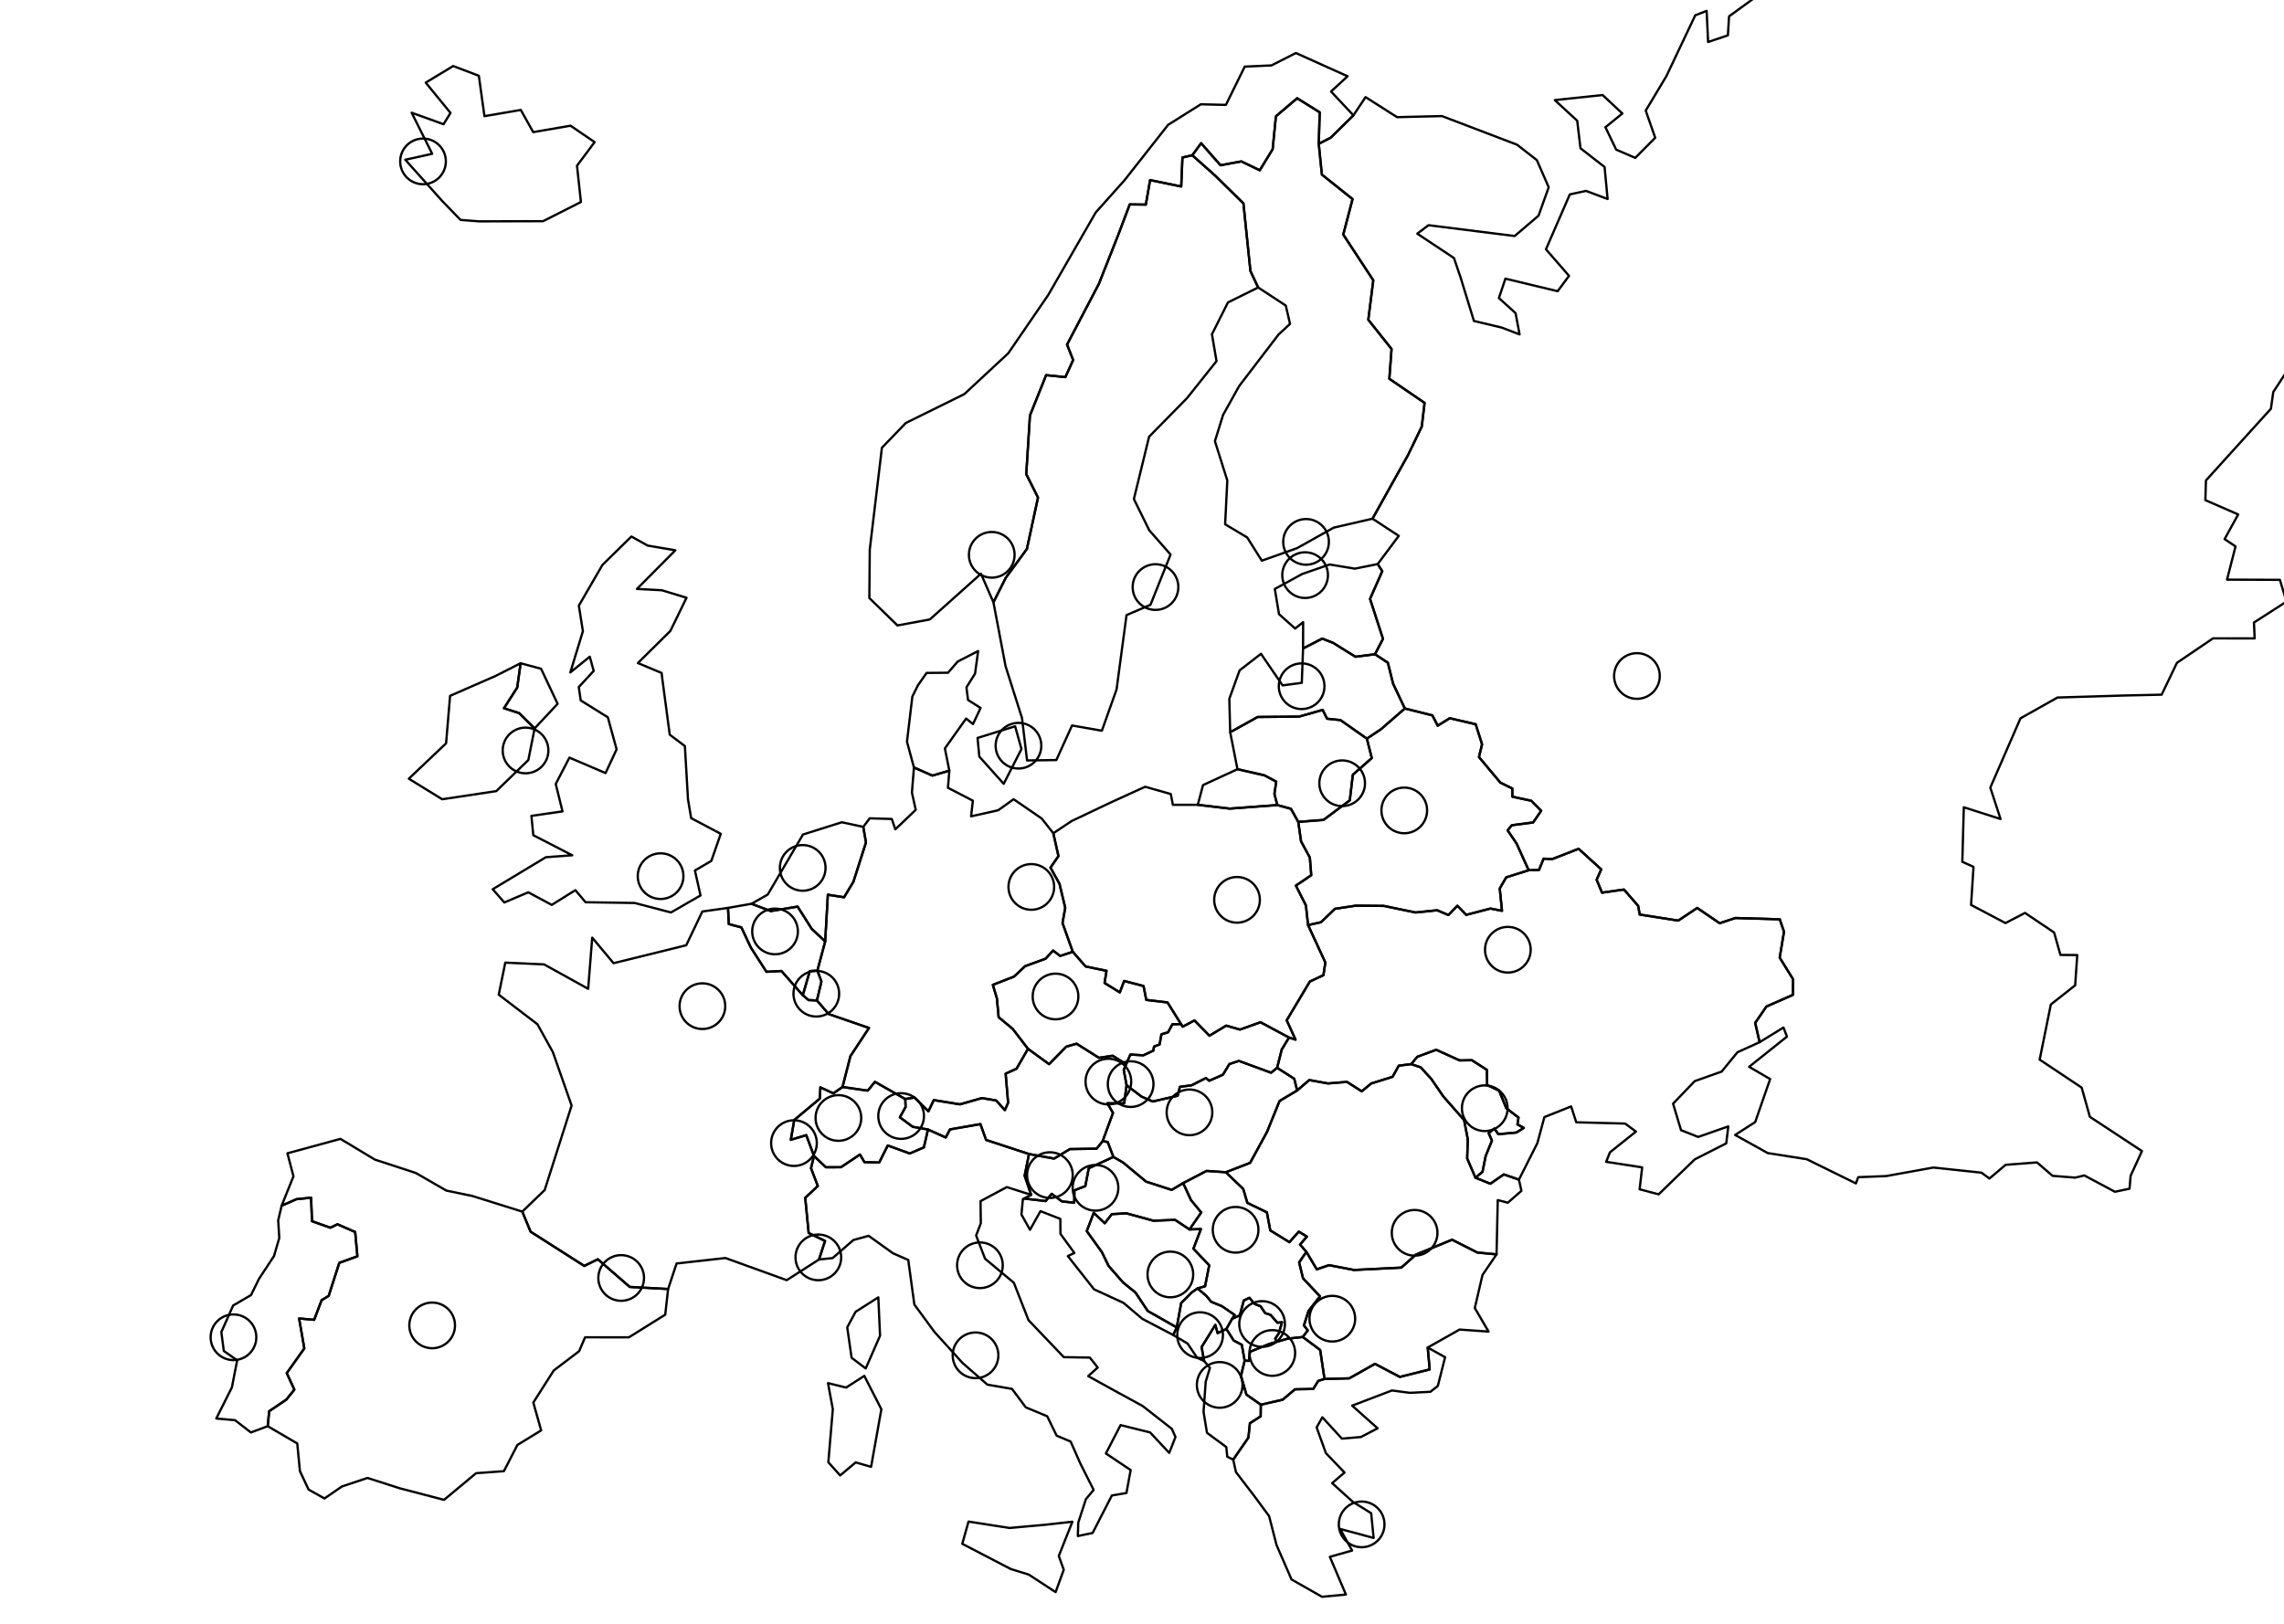
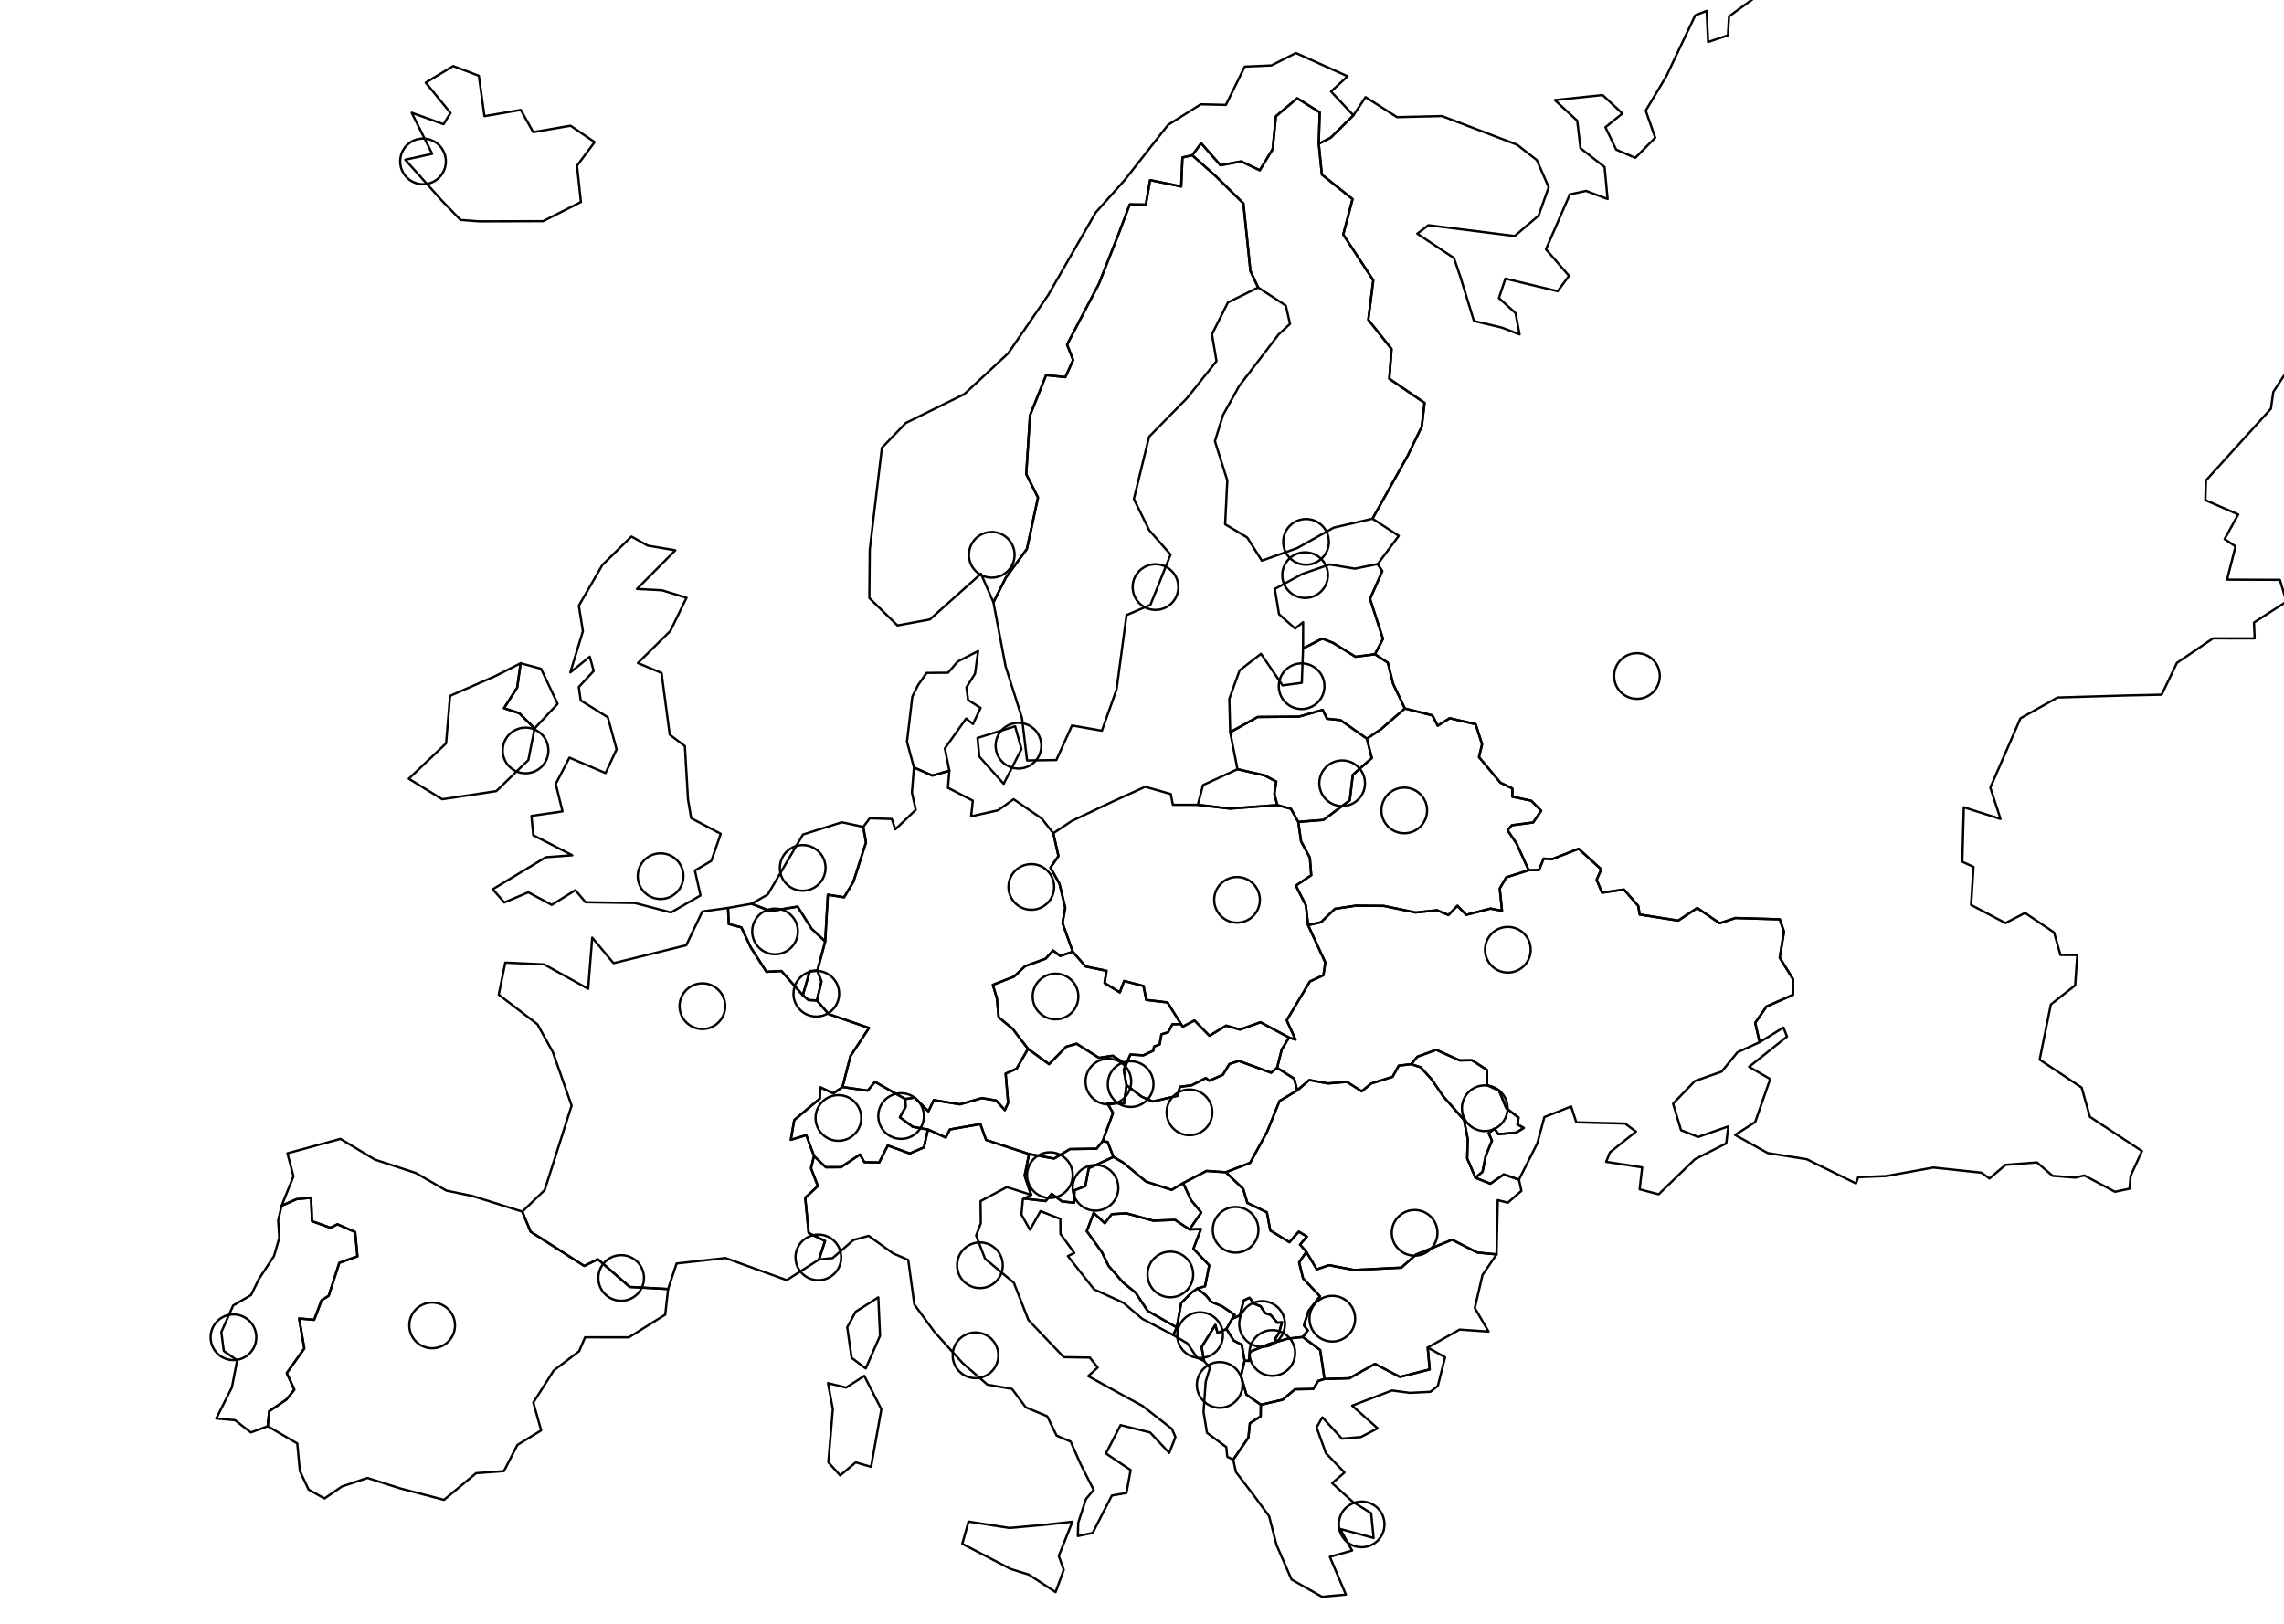
<svg xmlns="http://www.w3.org/2000/svg" enable_background="new 0 0 1000 711" height="711px" pretty_print="False" style="stroke-linejoin: round; stroke:#000; fill: none;" version="1.1" viewBox="0 0 1000 711" width="1000px">
  <defs>
    <style type="text/css">path { fill-rule: evenodd; }</style>
  </defs>
  <g class="" id="states">
    <path d="M532.1,580.214L526.098,589.914L527.214,596.045L527.214,596.045L529.737,599.028L527.889,605.083L526.946,618.301L528.449,627.473L536.907,633.714L537.335,637.951L539.936,639.214L546.586,629.585L547.24,623.274L551.952,620.259L552.031,615.171L545.724,610.739L543.331,602.537L544.937,595.883L544.937,595.883L543.695,588.914L540.171,587.069L536.931,581.987L533.116,583.827L532.1,580.214Z " data-name="al" data-realname="Albania" />
    <path d="M493.057,466.073L487.176,462.343L481.139,463.249L471.362,457.069L466.827,458.369L459.315,466.025L450.088,459.316L445.078,468.006L440.298,470.185L441.379,482.933L439.961,486.152L436.123,481.918L429.902,480.884L420.293,483.623L408.832,481.766L406.494,486.691L400.393,480.652L396.345,481.297L396.494,484.781L393.99,489.292L399.596,493.449L406.292,494.651L414.079,498.145L415.93,494.599L429.252,492.28L431.749,499.23L450.535,505.384L461.533,507.382L468.435,503.222L480.125,503.046L482.726,499.819L487.303,487.391L484.822,483.147L492.194,483.197L493.243,475.27L492.004,468.531L493.057,466.073Z " data-name="at" data-realname="Austria" />
    <path d="M349.209,397.028L337.451,398.992L329.028,395.793L329.028,395.793L318.741,397.599L319.085,404.676L324.602,406.14L328.722,414.933L335.568,425.584L342.137,425.235L351.487,435.84L354.553,425.282L357.871,425.075L361.285,412.302L355.366,406.731L349.209,397.028Z " data-name="be" data-realname="Belgium" />
    <path d="M655.235,549.327L646.776,548.511L635.773,542.909L619.945,549.428L613.537,555.129L592.857,556.163L581.851,554.057L576.523,555.888L571.966,548.226L568.803,552.849L570.506,559.83L577.922,567.688L572.906,574.118L570.888,580.431L572.587,582.625L570.391,585.509L578.016,591.209L579.906,603.901L590.763,603.612L602.003,597.277L612.883,602.995L625.957,599.721L625.091,590.117L639.065,582.255L651.74,583.148L645.709,572.832L649.073,558.356L655.235,549.327Z " data-name="bg" data-realname="Bulgaria" />
    <path d="M493.17,531.352L486.755,531.718L483.719,535.698L478.865,531.154L475.813,539.136L482.434,548.337L485.375,554.39L491.764,561.697L497.131,566.014L502.495,574.106L515.215,581.33L517.157,570.648L521.693,566.061L524.301,564.235L527.609,563.295L529.425,554.129L522.516,546.846L525.798,538.238L520.793,538.406L520.793,538.406L514.489,534.223L504.978,534.583L493.17,531.352Z " data-name="ba" data-realname="Bosnia and Herz." />
    <path d="M627.133,313.29L615.081,310.269L604.619,319.361L598.455,323.474L600.604,331.985L592.308,339.279L590.976,350.486L579.45,359.069L568.422,359.937L569.644,368.467L573.491,375.56L574.103,383.288L567.38,387.835L571.765,396.517L572.71,405.125L578.392,403.868L584.462,398L593.653,396.612L605.859,396.726L619.773,399.607L629.229,398.631L634.14,400.725L638.091,396.662L641.94,400.647L652.552,397.88L657.622,398.876L656.632,389.09L659.475,384.206L669.295,381.105L669.295,381.105L664.012,369.436L660.073,363.619L661.919,361.399L671.243,360.182L674.77,355.07L670.436,350.682L662.166,348.894L662.139,345.308L656.899,342.733L647.535,331.549L648.888,325.94L646.089,317.164L634.721,314.532L629.474,317.798L627.133,313.29Z " data-name="by" data-realname="Belarus" />
    <path d="M396.345,481.297L383.073,473.771L379.904,477.63L368.874,476.03L364.862,478.819L359.19,476.186L358.911,481.138L347.747,490.478L346.24,499.149L353.016,497.118L356.393,506.235L361.598,511.185L368.195,511.157L376.515,505.596L378.473,508.942L384.933,509.097L388.685,501.647L398.306,505.143L404.501,502.476L406.292,494.651L399.596,493.449L393.99,489.292L396.494,484.781L396.345,481.297Z " data-name="ch" data-realname="Switzerland" />
    <path d="M469.7,416.816L464.176,418.638L461.051,416.269L457.82,419.824L448.821,423.12L443.963,427.679L434.695,431.293L436.467,437.212L437.237,445.481L443.379,450.562L450.088,459.316L459.315,466.025L466.827,458.369L471.362,457.069L481.139,463.249L487.176,462.343L493.057,466.073L494.903,461.812L500.577,462.155L504.941,460.132L505.277,458.323L507.712,457.384L508.508,452.957L511.409,452.08L513.324,448.557L517.089,448.471L511.162,438.994L501.866,437.888L500.677,431.805L492.19,429.598L490.289,434.598L483.604,430.48L484.468,425.149L475.31,423.25L469.7,416.816Z " data-name="cz" data-realname="Czech Rep." />
    <path d="M461.171,364.906L456.088,358.449L443.779,349.996L437.032,354.837L425.18,357.496L425.937,350.634L415.04,344.998L415.649,337.503L408.217,339.655L400.15,336.091L399.266,347.101L400.938,354.659L391.995,363.191L390.448,358.656L380.794,358.366L377.964,362.115L379.146,368.943L373.648,386.146L369.569,392.94L362.455,391.828L361.285,412.302L357.871,425.075L359.658,429.808L357.666,438.132L362.812,444.08L380.472,450.179L372.333,462.525L368.874,476.03L379.904,477.63L383.073,473.771L396.345,481.297L400.393,480.652L406.494,486.691L408.832,481.766L420.293,483.623L429.902,480.884L436.123,481.918L439.961,486.152L441.379,482.933L440.298,470.185L445.078,468.006L450.088,459.316L443.379,450.562L437.237,445.481L436.467,437.212L434.695,431.293L443.963,427.679L448.821,423.12L457.82,419.824L461.051,416.269L464.176,418.638L469.7,416.816L465.193,404.228L466.391,397.569L463.879,387.059L459.93,379.945L463.417,374.911L461.171,364.906Z " data-name="de" data-realname="Germany" />
    <path d="M447.226,328.026L444.447,318.061L427.996,323.165L428.772,331.341L439.444,343.253L447.226,328.026Z M429.333,310.037L423.841,306.547L423.134,301.002L426.898,295.018L428.258,285.108L419.339,289.691L415.063,294.608L405.694,294.69L401.915,300.084L399.448,305.055L397.101,324.807L400.15,336.091L408.217,339.655L415.649,337.503L413.692,327.764L423.004,314.67L426.001,317.088L429.333,310.037Z " data-name="dk" data-realname="Denmark" />
    <path d="M228.669,530.604L206.898,523.782L195.417,521.392L182.058,513.689L164.131,507.825L149.048,498.745L125.839,505.065L128.486,515.134L123.312,528.012L129.799,525.164L136.2,524.506L136.608,534.802L144.665,537.659L147.745,536.138L155.5,539.541L156.487,550.175L148.554,553.038L143.92,567.478L140.807,569.413L137.546,577.997L130.962,577.397L133.235,590.505L125.552,601.327L128.876,608.567L125.365,612.93L117.852,618.011L117.218,624.577L130.15,632.14L131.31,644.234L135.105,652.329L142.063,656.223L149.724,650.969L160.887,647.24L175.147,651.8L194.417,656.828L208.439,645.16L220.625,644.268L226.533,632.784L236.935,626.416L233.498,614.221L242.45,600.164L253.559,591.732L256.169,585.641L275.349,585.66L291.259,575.732L292.521,564.498L275.728,563.589L261.756,551.471L255.808,554.388L232.313,539.402L228.669,530.604Z " data-name="es" data-realname="Spain" />
    <path d="M582.153,247.206L570.128,251.376L558.151,257.917L559.986,268.96L567.053,275.263L570.549,272.467L570.513,283.989L578.907,279.672L583.678,281.535L593.454,287.615L601.996,286.51L605.511,279.772L599.845,262.264L605.195,250.15L603.193,247.022L603.193,247.021L593.188,249.034L582.153,247.206Z " data-name="ee" data-realname="Estonia" />
    <path d="M577.392,62.986L577.804,49.193L567.946,43.026L558.628,50.925L557.206,65.335L551.57,74.561L543.483,70.679L534.364,72.375L525.894,62.712L522.013,68L532.009,76.878L544.406,89.083L547.462,118.652L550.852,125.893L562.96,133.824L564.804,141.849L559.807,146.47L542.537,169.064L535.5,181.707L531.925,193.199L537.35,210.41L536.397,229.599L546.061,235.383L552.462,245.534L567.877,240.059L583.917,231.082L600.928,227.154L600.928,227.154L616.417,199.39L622.495,186.792L623.719,176.434L608.289,165.881L609.265,152.836L599.078,140.033L601.263,122.75L588.117,102.721L592.191,87.187L578.754,76.455L577.392,62.986Z " data-name="fi" data-realname="Finland" />
    <path d="M385.314,584.938L384.55,568.148L374.619,574.46L370.941,581.269L372.853,594.618L379.037,599.294L385.314,584.938Z M328.722,414.933L324.602,406.14L319.085,404.676L318.741,397.599L307.507,399.177L300.452,413.959L268.624,421.808L259.29,410.62L257.513,433.036L238.226,422.337L221.232,421.563L218.359,435.591L235.315,448.564L242.054,460.743L250.268,484.152L238.482,521.15L228.669,530.604L232.313,539.402L255.808,554.388L261.756,551.471L275.728,563.589L292.521,564.498L296.229,553.322L317.612,550.923L344.432,560.624L358.573,551.583L361.229,543.448L354.053,539.961L352.556,524.567L358.063,519.39L355.083,511.591L356.393,506.235L353.016,497.118L346.24,499.149L347.747,490.478L358.911,481.138L359.19,476.186L364.862,478.819L368.874,476.03L372.333,462.525L380.472,450.179L362.812,444.08L357.666,438.132L354.006,437.964L351.487,435.84L342.137,425.235L335.568,425.584L328.722,414.933Z " data-name="fr" data-realname="France" />
    <path d="M244.14,308.233L236.892,292.87L227.942,290.455L226.452,301.102L220.662,310.157L227.325,312.311L234.068,318.989L244.14,308.233Z M295.691,240.992L283.588,238.936L276.443,234.96L263.756,247.404L253.433,265.238L255.213,276.425L249.698,294.48L258.227,287.585L259.938,293.825L253.405,300.879L254.259,306.738L266.13,314.126L266.213,314.439L269.968,328.155L265.138,338.557L265.119,338.55L249.308,331.79L243.319,343.32L246.282,355.329L232.666,357.298L233.494,365.766L250.457,374.507L250.543,374.55L238.994,375.406L215.731,389.418L220.791,395.219L231.295,390.771L241.568,396.285L251.915,389.823L256.37,395.118L277.906,395.443L293.756,399.6L306.709,392.144L304.253,381.223L311.446,377.01L315.566,365.155L302.606,358.301L301.218,350.022L299.861,326.737L293.232,321.745L289.929,296.92L289.667,294.711L279.279,290.363L293.506,276.301L300.585,261.774L289.746,258.484L278.869,257.911L295.691,240.992Z " data-name="gb" data-realname="United Kingdom" />
    <path d="M632.701,594.369L625.091,590.117L625.957,599.721L612.883,602.995L602.003,597.277L590.763,603.612L579.906,603.901L577.159,604.742L574.963,608.274L566.984,608.415L561.602,612.964L552.031,615.171L551.952,620.259L547.24,623.274L546.586,629.585L539.936,639.214L541.136,644.672L549.312,655.36L555.644,663.945L558.908,676.623L565.477,691.704L578.821,699.282L589.276,698.306L582.252,681.781L591.992,679.032L586.759,669.576L601.409,673.517L600.337,662.678L592.342,657.733L583.25,649.512L588.674,644.861L580.522,636.385L576.448,625.105L578.967,620.678L587.518,630.018L595.837,629.317L603.158,625.503L592.012,615.577L609.425,608.935L617.261,609.963L626.265,609.516L629.521,606.952L632.701,594.369Z " data-name="gr" data-realname="Greece" />
    <path d="M501.761,517.447L491.706,509.093L487.469,506.658L476.687,511.618L475.192,519.422L470.422,521.278L470.32,526.699L464.973,526.15L460.45,522.813L457.827,525.983L448.351,524.876L447.849,525.165L447.21,531.875L450.967,538.565L455.548,530.396L464.258,533.803L464.298,540.354L470.385,548.705L467.529,550.068L479,564.629L491.896,570.565L500.143,577.567L513.676,584.642L513.676,584.642L515.215,581.33L502.495,574.106L497.131,566.014L491.764,561.697L485.375,554.39L482.434,548.337L475.813,539.136L478.865,531.154L483.719,535.698L486.755,531.718L493.17,531.352L504.978,534.583L514.489,534.223L520.793,538.406L520.793,538.406L525.932,530.989L521.463,525.565L518.019,518.118L518.018,518.118L512.99,521.094L501.761,517.447Z " data-name="hr" data-realname="Croatia" />
    <path d="M542.429,464.614L538.267,465.98L535.417,470.665L529.421,473.298L527.984,472.1L521.747,475.28L516.597,475.959L515.612,479.876L504.671,482.372L499.85,480.266L493.243,475.27L492.194,483.197L484.822,483.147L487.303,487.391L482.726,499.819L484.962,500.071L487.469,506.658L491.706,509.093L501.761,517.447L512.99,521.094L518.018,518.118L518.019,518.118L528.259,512.777L536.7,513.36L547.342,509.243L554.75,495.675L560.223,482.155L567.925,477.553L566.664,472.423L559.154,467.629L556.52,469.782L542.429,464.614Z " data-name="hu" data-realname="Hungary" />
    <path d="M234.068,318.989L227.325,312.311L220.662,310.157L226.452,301.102L227.942,290.455L216.881,296.056L197.058,304.73L195.309,325.524L178.979,341.027L193.61,350.02L217.292,346.451L231.323,332.842L234.068,318.989Z " data-name="ie" data-realname="Ireland" />
    <path d="M260.338,62.243L249.794,55.051L233.446,57.861L228.028,48.147L212.106,50.873L209.65,33.18L198.404,28.92L186.397,36.185L197.251,49.453L194.191,54.403L180.238,49.362L189.223,67.351L177.444,69.957L193.614,88.023L201.638,96.311L209.836,96.94L237.78,96.86L254.343,88.463L252.627,72.567L260.338,62.243Z " data-name="is" data-realname="Iceland" />
    <path d="M469.526,666.407L457.79,667.724L441.987,669.144L424.054,666.345L421.308,676.079L442.53,687.116L450.403,689.551L462.18,697.236L465.74,687.443L463.564,681.409L469.526,666.407Z M378.414,602.534L370.471,607.657L362.523,605.711L364.634,617.116L362.671,640.362L367.84,646.134L374.653,640.42L381.389,642.372L385.885,617.148L378.414,602.534Z M431.749,499.23L429.252,492.28L415.93,494.599L414.079,498.145L406.292,494.651L404.501,502.476L398.306,505.143L388.685,501.647L384.933,509.097L378.473,508.942L376.515,505.596L368.195,511.157L361.598,511.185L356.393,506.235L355.083,511.591L358.063,519.39L352.556,524.567L354.053,539.961L361.229,543.448L358.573,551.583L364.548,550.951L373.646,543.037L380.312,541.201L390.936,548.828L397.66,551.784L400.331,571.291L409.122,583.281L421.43,596.888L432.299,606.371L443.089,608.241L449.115,616.316L458.497,620.224L462.622,628.714L468.761,631.31L473.12,641.163L478.825,652.469L475.437,656.523L472.098,666.792L471.911,672.681L478.383,671.334L486.806,654.923L493.185,653.834L495.033,643.775L484.196,636.519L490.618,624.097L503.557,627.31L511.925,636.27L514.651,629.321L513.065,625.733L500.283,615.732L489.484,609.835L476.452,602.641L480.617,598.869L477.149,594.525L465.771,594.344L450.3,578.128L443.905,561.774L431.293,551.238L427.374,541.074L429.429,535.68L429.308,526.019L440.793,519.865L451.466,523.271L448.612,514.857L450.535,505.384L431.749,499.23Z " data-name="it" data-realname="Italy" />
    <path d="M556.306,575.829L553.914,575.041L551.906,572.057L549.193,570.98L547.06,568.341L544.556,569.523L542.834,576.03L539.465,577.555L536.931,581.987L540.171,587.069L543.695,588.914L544.936,595.883L544.937,595.883L546.79,595.965L547.281,591.978L555.689,588.574L558.884,587.658L558.33,586.234L559.934,583.839L561.295,579.04L559.267,579.263L556.306,575.829Z " data-name="xk" data-realname="Kosovo" />
    <path d="M598.455,323.474L586.904,315.361L581.038,314.749L579.102,310.886L568.756,313.823L550.629,313.992L538.612,320.662L541.799,336.857L553.63,339.555L558.773,342.284L557.971,347.681L559.237,352.564L565.199,354.191L568.422,359.937L579.45,359.069L590.976,350.486L592.308,339.279L600.604,331.985L598.455,323.474Z " data-name="lt" data-realname="Lithuania" />
    <path d="M357.666,438.132L359.658,429.808L357.871,425.075L354.553,425.282L351.487,435.84L354.006,437.964L357.666,438.132Z " data-name="lu" data-realname="Luxembourg" />
    <path d="M601.996,286.51L593.454,287.615L583.678,281.535L578.907,279.672L570.513,283.989L569.966,299.031L561.543,300.153L552.101,286.318L542.736,293.571L538.232,306.034L538.612,320.662L550.629,313.992L568.756,313.823L579.102,310.886L581.038,314.749L586.904,315.361L598.455,323.474L604.619,319.361L615.081,310.269L609.939,299.426L607.643,290.227L601.996,286.51Z " data-name="lv" data-realname="Latvia" />
    <path d="M645.991,515.757L649.088,513.162L650.479,506.209L653.221,499.513L651.768,496.219L654.302,494.248L656.012,496.698L663.899,495.972L667.165,493.955L664.388,492.432L664.852,489.413L659.485,485.308L656.326,477.592L651.111,475.217L651.034,468.555L644.445,464.298L639.067,464.379L628.808,459.735L620.559,462.782L617.852,466.018L622.003,467.396L626.727,472.585L631.912,480.149L641.031,490.523L642.635,498.908L642.368,507.33L645.991,515.757Z " data-name="md" data-realname="Moldova" />
    <path d="M578.016,591.209L570.391,585.509L563.733,586.249L558.884,587.658L555.689,588.574L547.281,591.978L546.79,595.965L544.937,595.883L544.936,595.883L543.331,602.537L545.724,610.739L552.031,615.171L561.602,612.964L566.984,608.415L574.963,608.274L577.159,604.742L579.906,603.901L578.016,591.209Z " data-name="mk" data-realname="Macedonia" />
    <path d="M539.465,577.555L540.582,575.851L535.012,572.028L530.279,570.087L528.135,567.463L524.301,564.235L521.693,566.061L517.157,570.648L515.215,581.33L513.676,584.642L513.676,584.642L519.962,588.385L524.14,594.618L527.214,596.045L527.214,596.045L526.098,589.914L532.1,580.214L533.116,583.827L536.931,581.987L539.465,577.555Z " data-name="me" data-realname="Montenegro" />
    <path d="M362.455,391.828L369.569,392.94L373.648,386.146L379.146,368.943L377.964,362.115L368.57,360.098L351.564,365.458L336.15,391.736L329.028,395.793L329.028,395.793L337.451,398.992L349.209,397.028L355.366,406.731L361.285,412.302L362.455,391.828Z " data-name="nl" data-realname="Netherlands" />
    <path d="M567.376,23.22L556.676,28.65L544.983,29.177L536.731,45.937L525.742,45.677L511.415,54.686L492.371,78.903L479.732,93.056L458.945,129.185L441.449,154.699L422.211,172.596L396.599,185.235L386.119,196.083L380.804,240.707L380.625,261.9L392.936,273.9L407.107,271.28L429.495,251.26L434.954,263.766L440.368,253.014L449.604,240.404L454.468,217.887L449.322,207.649L450.94,181.959L458.023,164.283L466.454,165.155L469.848,157.66L467.189,150.898L481.116,124.324L489.484,103.153L494.634,89.515L501.682,89.606L503.54,78.869L517.165,81.668L517.707,68.971L522.013,68L525.894,62.712L534.364,72.375L543.483,70.679L551.57,74.561L557.206,65.335L558.628,50.925L567.946,43.026L577.804,49.193L577.392,62.986L582.622,60.288L592.57,50.515L592.569,50.515L582.77,40.082L590.009,33.398L567.376,23.22Z " data-name="no" data-realname="Norway" />
    <path d="M524.429,352.45L513.523,352.46L512.596,347.735L501.375,344.549L487.175,351.025L469.231,359.535L461.171,364.906L463.417,374.911L459.93,379.945L463.879,387.059L466.391,397.569L465.193,404.228L469.7,416.816L475.31,423.25L484.468,425.149L483.604,430.48L490.289,434.598L492.19,429.598L500.677,431.805L501.866,437.888L511.162,438.994L517.089,448.471L517.824,449.63L522.957,446.878L529.529,453.58L536.866,449.148L542.921,450.882L551.879,447.669L564.368,454.363L567.221,455.297L563.353,446.817L573.496,429.836L579.436,427.057L580.274,421.505L572.71,405.125L571.765,396.517L567.38,387.835L574.103,383.288L573.491,375.56L569.644,368.467L568.422,359.937L565.199,354.191L559.237,352.564L538.45,354.113L524.429,352.45Z " data-name="pl" data-realname="Poland" />
    <path d="M117.218,624.577L117.852,618.011L125.365,612.93L128.876,608.567L125.552,601.327L133.235,590.505L130.962,577.397L137.546,577.997L140.807,569.413L143.92,567.478L148.554,553.038L156.487,550.175L155.5,539.541L147.745,536.138L144.665,537.659L136.608,534.802L136.2,524.506L129.799,525.164L123.312,528.012L121.793,534.455L122.284,542.107L119.975,550.043L113.386,560.061L109.911,567.147L102.082,571.721L96.908,583.351L97.989,591.627L103.838,595.727L101.534,607.581L94.69,621.208L102.895,621.94L109.841,627.313L117.218,624.577Z " data-name="pt" data-realname="Portugal" />
    <path d="M617.852,466.018L612.429,466.682L609.703,471.58L600.347,474.5L596.209,477.929L589.734,473.794L581.418,474.475L573.23,472.986L567.925,477.553L560.223,482.155L554.75,495.675L547.342,509.243L536.7,513.36L544.33,520.678L546.122,526.776L554.674,530.916L556.167,538.84L564.552,543.988L568.632,539.367L572.201,541.541L569.2,545.029L571.966,548.226L576.523,555.888L581.851,554.057L592.857,556.163L613.537,555.129L619.945,549.428L635.773,542.909L646.776,548.511L655.235,549.327L655.759,525.559L660.164,526.706L666.122,521.5L665.03,516.603L658.407,514.307L652.522,518.393L645.991,515.757L642.368,507.33L642.635,498.908L641.031,490.523L631.912,480.149L626.727,472.585L622.003,467.396L617.852,466.018Z " data-name="ro" data-realname="Romania" />
    <path d="M1181.602,-638.803L1205.48,-658.704L1210.964,-639.571L1241.621,-637.712L1252.558,-653.83L1265.328,-656.055L1260.43,-644.132L1279.473,-638.177L1265.634,-633.09L1247.117,-631.232L1228.36,-625.959L1212.987,-625.899L1188.456,-621.02L1174.63,-610.227L1149.223,-605.285L1134.805,-613.041L1129.065,-606.609L1123.62,-610.569L1133.776,-616.584L1148.693,-625.031L1166.518,-629.447L1181.602,-638.803Z M559.237,352.564L538.45,354.113L524.429,352.45L526.715,343.819L541.799,336.857L553.63,339.555L558.773,342.284L557.971,347.681L559.237,352.564Z M610.755,-728.293L606.077,-733.574L604.601,-721.33L581.938,-728.069L567.727,-746.025L578.208,-751.982L593.726,-751.276L597.942,-767.139L602.672,-769.824L611.583,-767.625L617.193,-760.526L628.142,-753.07L627.823,-745.65L636.074,-740.762L647.084,-740.077L649.661,-733.198L645.347,-727.885L657.346,-728.541L656.589,-737.095L664.597,-742.155L637.02,-679.555L622.956,-697.146L606.917,-718.351L610.755,-728.293Z M624.264,-649.668L632.103,-648.141L631.007,-642.685L619.627,-638.655L624.264,-649.668Z M614.912,-651.292L624.264,-649.668L619.627,-638.655L618.501,-638.232L612.928,-639.899L605.006,-647.196L606.394,-649.285L614.912,-651.292Z M785.068,-489.351L790.266,-482.353L794.77,-471.802L794.35,-470.576L784.375,-472L778.854,-476.947L780.918,-486.562L785.068,-489.351Z M728.863,-500.967L739.318,-500.755L743.543,-493.59L743.243,-482.427L737.058,-480.257L733.439,-488.837L728.863,-500.967Z M739.935,-474.736L755.051,-478.363L765.638,-462.646L774.516,-457.236L767.767,-443.979L753.822,-441.416L747.195,-445.341L741.17,-456.05L739.935,-474.736Z M742.296,-37.191L740.258,-33.672L721.403,-24.509L715.163,-30.926L702.708,-29.713L696.348,-38.272L699.336,-44.853L693.351,-53.732L693.41,-73.367L687.827,-72.707L688.397,-93.535L681.942,-99.938L684.535,-114.356L688.536,-133.349L697.363,-145.801L697.566,-156.068L701.591,-163.733L709.626,-160.742L712.228,-154.495L707.707,-136.405L703.186,-120.031L703.079,-96.186L708.482,-76.424L712.381,-56.229L722.91,-43.583L742.296,-37.191Z M766.107,-309.777L776.198,-309.762L771.411,-314.214L771.711,-326.656L781.182,-336.082L788.535,-339.55L799.203,-338.221L805.564,-332.77L817.197,-319.187L823.194,-314.846L826.054,-320.902L831.004,-328.168L826.947,-333.034L839.828,-335.127L834.395,-337.664L830.45,-346.111L831.524,-362.949L840.755,-364.64L838.964,-387.41L823.622,-386.004L824.047,-397.396L821.322,-405.586L828.71,-415.903L840.295,-420.866L849.684,-419.194L862.363,-429.342L866.522,-440.218L843.956,-440.891L848.397,-452.09L838.592,-460.021L838.54,-472.472L831.071,-474.625L828.305,-484.311L813.812,-473.976L801.828,-477.379L779.619,-525.819L785.487,-535.729L785.345,-555.948L762.278,-571.977L754.053,-582.42L755.12,-591.013L765.74,-599.512L762.308,-608.426L751.573,-611.525L740.38,-618.417L730.833,-628.444L717.294,-633.978L715.187,-652.828L703.251,-652.558L702.194,-640.569L694.669,-635.597L675.97,-649.604L661.06,-654.545L644.302,-669.339L637.02,-679.555L664.597,-742.155L664.699,-742.218L679.555,-745.222L690.732,-740.024L686.655,-750.991L687.262,-765.411L684.772,-770.979L686.642,-777.642L691.151,-780.823L707.905,-771.174L741.764,-771.422L751.552,-769.328L773.42,-772.29L794.1,-773.607L802.6,-777.818L809.096,-761.153L843.224,-756.671L843.029,-749.377L857.362,-748.878L868.022,-738.954L879.541,-744.637L903.612,-747.706L908.713,-752.488L900.674,-762.923L921.207,-778.456L931.121,-772.058L946.845,-777.889L948.408,-785.725L973.602,-777.179L993.401,-785.799L1012.463,-775.225L1030.551,-782.05L1059.637,-776.821L1052.955,-767.288L1034.902,-750.507L1006.037,-725.693L980.534,-716.944L964.104,-718.011L956.663,-713.851L939.709,-723.444L905.962,-722.937L876.735,-722.843L850.473,-724.541L825.681,-711.884L836.949,-706.105L852.713,-712.498L889.089,-709.19L878.626,-690.23L903.843,-676.846L948.651,-675.463L951.581,-687.545L973.274,-672.541L986.693,-660.945L974.426,-655.396L983.104,-641.657L999.936,-635.352L1017.226,-608.168L1042.344,-581.101L1096.06,-560.442L1159.903,-529.059L1154.365,-546.457L1163.501,-553.776L1162.291,-565.152L1149.374,-570.304L1144.143,-582.319L1155.275,-602.552L1170.54,-606.546L1193.926,-601.59L1216.366,-604.887L1248.756,-604.516L1285.487,-588.94L1300.505,-585.936L1330.807,-569.329L1360.564,-551.426L1375.409,-542.35L1393.822,-522.794L1397.364,-513.46L1391.317,-504.486L1411.533,-483.915L1418.549,-481.146L1418.549,-481.146L1418.549,-481.146L1418.549,-481.145L1415.852,-479.277L1415.852,-479.277L1406.23,-479.848L1403.421,-487.46L1380.307,-490.662L1365.188,-487.514L1354.53,-499.8L1351.971,-516.814L1330.076,-525.907L1307.532,-529.851L1298.556,-534.671L1278.731,-540.455L1292.861,-519.351L1304.574,-508.196L1311.432,-488.069L1295.136,-482.805L1286.181,-467.633L1286.229,-445.567L1268.464,-441.604L1257.643,-437.712L1250.419,-433.435L1232.567,-426.733L1227.75,-416.698L1225.537,-399.557L1228.825,-384.081L1234.573,-369.213L1245.591,-358.314L1249.416,-364.262L1260.193,-363.064L1267.289,-355.464L1289.147,-341.146L1297.69,-339.829L1311.365,-319.6L1304.874,-305.78L1306.943,-290.27L1300.572,-285.18L1298.519,-278.157L1311.739,-256.13L1314.138,-238.509L1318.055,-225.373L1313.546,-210.434L1312.455,-198.693L1301.895,-194.533L1291.202,-185.765L1286.832,-174.509L1286.541,-158.254L1287.686,-145.43L1276.15,-131.801L1261.851,-135.629L1253.75,-124.14L1248.816,-114.743L1237.656,-105.67L1252.658,-84.645L1264.678,-83.891L1273.334,-66.071L1262.963,-51.777L1257.996,-40.726L1246.891,-37.918L1241.813,-26.427L1232.388,-20.066L1232.702,1.661L1236.573,32.234L1233.246,45.734L1232.23,50.948L1219.149,49.327L1213.344,64.562L1203.917,63.793L1196.404,68.603L1184.218,66.301L1177.848,69.585L1172.366,87.112L1154.18,93.02L1158.391,105.045L1104.733,91.764L1084.425,92.41L1082.316,85.021L1078.175,119.339L1071.808,128.185L1064.747,119.717L1050.362,125.264L1045.74,137.128L1029.182,124.427L1012.533,134.865L1010.955,147.775L995.303,171.662L994.27,179.003L965.824,210.408L965.567,219.026L979.94,225.296L973.989,236.091L978.785,239.285L975.053,253.839L998.205,253.927L1001.075,263.474L986.847,272.622L987.154,279.569L968.91,279.565L953.138,290.262L946.428,304.218L930.223,304.58L900.818,305.466L884.624,314.576L871.415,344.915L875.895,358.666L859.812,353.526L859.161,377.403L864.059,379.627L862.989,396.298L878.054,404.237L886.614,399.793L899.336,408.359L902.117,418.192L909.481,418.248L908.564,431.506L897.921,439.883L893.022,464.052L911.412,476.296L915.008,489.089L937.807,504.091L937.807,504.092L932.842,514.94L932.371,520.571L925.976,521.911L912.582,514.76L908.61,515.719L898.669,514.934L891.856,509.063L878.113,510.114L871.043,516.101L867.533,513.552L846.444,511.303L825.846,515.035L813.576,515.524L812.584,518.252L791.043,507.661L773.96,504.964L759.679,497.029L768.476,491.388L775.017,472.558L765.812,467.19L782.383,453.969L780.855,449.976L770.406,456.406L768.47,447.942L773.415,440.775L785.006,435.673L785.046,428.822L779.203,419.382L781.085,408.027L779.231,402.595L759.825,402.026L752.91,404.309L743.093,397.629L734.765,403.16L717.907,400.505L717.243,396.713L711.015,389.558L701.4,390.927L699.054,385.261L701.071,380.719L691.16,371.71L679.574,376.232L675.849,376.027L673.81,380.984L669.295,381.105L669.295,381.105L664.012,369.436L660.073,363.619L661.919,361.399L671.243,360.182L674.77,355.07L670.436,350.682L662.166,348.894L662.139,345.308L656.899,342.733L647.535,331.549L648.888,325.94L646.089,317.164L634.721,314.532L629.474,317.798L627.133,313.29L615.081,310.269L609.939,299.426L607.643,290.227L601.996,286.51L605.511,279.772L599.845,262.264L605.195,250.15L603.193,247.022L603.193,247.022L612.425,234.672L600.928,227.154L600.928,227.154L616.417,199.39L622.495,186.792L623.719,176.434L608.289,165.881L609.265,152.836L599.078,140.033L601.263,122.75L588.117,102.721L592.191,87.187L578.754,76.455L577.392,62.986L582.622,60.288L592.569,50.515L592.57,50.514L597.886,42.526L611.685,51.309L631.33,50.832L664.212,63.373L672.869,70.106L678.065,82.014L673.618,94.444L663.179,103.357L625.419,98.624L620.533,102.329L636.588,113.007L639.5,121.561L645.332,140.564L657.452,143.439L665.316,146.448L663.559,137.123L656.265,130.529L659.105,122.03L681.981,127.529L686.968,120.801L676.867,109.175L687.311,85.139L694.399,83.599L703.851,87.146L702.534,73.141L691.979,64.922L690.551,52.879L680.743,43.836L701.68,41.626L710.316,49.704L702.902,55.727L707.619,65.538L715.974,69.131L724.696,60.33L720.549,48.443L729.609,33.311L742.232,6.697L747.214,4.768L747.858,18.393L756.524,15.479L757.027,7.17L767.667,-0.577L771.163,-13.092L784.897,-8.398L782.879,-23.416L770,-27.995L768.598,-35.161L787.65,-42.89L798.824,-44.376L832.927,-45.223L828.623,-55.786L816.115,-58.188L812.925,-61.001L805.793,-56.782L800.631,-64.961L787.094,-73.559L782.419,-77.928L777.229,-98.223L766.385,-113.154L766.258,-118.76L780.043,-126.332L789.507,-120.224L798.459,-105.656L805.843,-104.401L817.969,-96.969L838.127,-78.17L852.451,-75.994L860.82,-65.084L872.757,-35.474L880.744,-39.937L877.276,-46.966L878.65,-56.555L872.232,-64.421L868.696,-75.289L857.205,-79.272L848.802,-90.044L842.885,-85.375L833.19,-91.214L820.621,-107.765L802.751,-111.844L798.677,-128.349L786.438,-135.937L787.77,-138.388L798.555,-134.102L812.749,-120.666L819.612,-123.604L806.251,-130.025L805.492,-142.408L811.249,-152.752L826.712,-155.612L809.672,-160.135L791.029,-170.995L792.217,-180.843L799.057,-191.317L801.699,-202.517L790.354,-203.485L780.75,-214.351L782.494,-219.57L776.69,-231.91L778.301,-244.215L773.505,-247.5L775.085,-259.261L780.428,-261.484L772.218,-273.963L774.068,-281.703L765.638,-284.722L757.724,-290.347L750.625,-301.145L757.769,-307.055L762.304,-300.822L766.107,-309.777Z M738.55,-305.678L743.318,-283.037L718.182,-295.084L716.331,-298.282L717.985,-300.612L730.393,-307.844L738.55,-305.678Z M604.772,-177.393L602.393,-173.126L600.585,-170.486L601.836,-167.564L599.973,-163.018L594.436,-165.386L593.141,-171.441L586.383,-168.902L590.325,-174.616L594.473,-176.965L597.749,-172.811L596.941,-177.61L597.811,-181.71L604.178,-180.463L604.772,-177.393Z M724.486,-289.09L725.394,-280.864L717.245,-272.805L708.137,-269.589L693.419,-271.668L688.2,-268.902L677.367,-280.55L674.577,-287.714L685.878,-290.741L706.612,-293.637L724.486,-289.09Z " data-name="ru" data-realname="Russia" />
    <path d="M554.674,530.916L546.122,526.776L544.33,520.678L536.7,513.36L528.259,512.777L518.018,518.118L518.018,518.118L521.463,525.565L525.932,530.989L520.793,538.406L520.793,538.406L525.798,538.238L522.516,546.846L529.425,554.129L527.609,563.295L524.301,564.235L528.135,567.463L530.279,570.087L535.012,572.028L540.582,575.851L539.465,577.555L542.834,576.03L544.556,569.523L547.06,568.341L549.193,570.98L551.906,572.057L553.914,575.041L556.306,575.829L559.267,579.263L561.295,579.04L559.934,583.839L558.33,586.234L558.884,587.658L563.733,586.249L570.391,585.509L572.587,582.625L570.888,580.431L572.906,574.118L577.922,567.688L570.506,559.83L568.803,552.849L571.966,548.226L569.2,545.029L572.201,541.541L568.632,539.367L564.552,543.988L556.167,538.84L554.674,530.916Z " data-name="rs" data-realname="Serbia" />
    <path d="M564.368,454.363L551.879,447.669L542.921,450.882L536.866,449.148L529.529,453.58L522.957,446.878L517.824,449.63L517.089,448.471L513.324,448.557L511.409,452.08L508.508,452.957L507.712,457.384L505.277,458.323L504.941,460.132L500.577,462.155L494.903,461.812L493.057,466.073L492.004,468.531L493.243,475.27L499.85,480.266L504.671,482.372L515.612,479.876L516.597,475.959L521.747,475.28L527.984,472.1L529.421,473.298L535.417,470.665L538.267,465.98L542.429,464.614L556.52,469.782L559.154,467.629L561.169,459.651L564.368,454.363Z " data-name="sk" data-realname="Slovakia" />
    <path d="M487.469,506.658L484.962,500.071L482.726,499.819L480.125,503.046L468.435,503.222L461.533,507.382L450.535,505.384L448.612,514.857L451.466,523.271L448.351,524.876L457.827,525.983L460.45,522.813L464.973,526.15L470.32,526.699L470.422,521.278L475.192,519.422L476.687,511.618L487.469,506.658Z " data-name="si" data-realname="Slovenia" />
    <path d="M550.852,125.893L547.462,118.652L544.406,89.083L532.009,76.878L522.013,68L517.707,68.971L517.165,81.668L503.54,78.869L501.682,89.606L494.634,89.515L489.484,103.153L481.116,124.324L467.189,150.898L469.848,157.66L466.454,165.155L458.023,164.283L450.94,181.959L449.322,207.649L454.468,217.887L449.604,240.404L440.368,253.014L434.954,263.766L440.281,291.809L447.462,314.461L449.682,333.024L462.497,332.845L469.362,317.718L482.433,320.006L488.866,301.923L493.222,269.374L503.706,264.856L512.507,242.858L503.165,232.207L496.444,218.543L503.106,191.258L519.769,174.288L532.625,158.144L530.626,146.391L537.623,132.452L550.852,125.893Z " data-name="se" data-realname="Sweden" />
    <path d="M691.16,371.71L679.574,376.232L675.849,376.027L673.809,380.984L669.295,381.105L669.295,381.105L659.475,384.206L656.632,389.09L657.622,398.876L652.552,397.88L641.94,400.647L638.091,396.662L634.14,400.725L629.229,398.631L619.773,399.607L605.859,396.726L593.653,396.612L584.462,398L578.392,403.868L572.71,405.125L580.274,421.505L579.436,427.057L573.496,429.836L563.353,446.817L567.221,455.297L564.368,454.363L561.169,459.651L559.154,467.629L566.664,472.423L567.925,477.553L573.23,472.986L581.418,474.475L589.734,473.794L596.209,477.929L600.347,474.5L609.703,471.58L612.429,466.682L617.852,466.018L620.559,462.782L628.808,459.735L639.067,464.379L644.445,464.298L651.034,468.555L651.111,475.217L656.326,477.592L659.485,485.308L664.852,489.413L664.388,492.432L667.165,493.955L663.899,495.972L656.012,496.698L654.302,494.248L651.768,496.219L653.221,499.513L650.479,506.209L649.088,513.162L645.991,515.757L652.522,518.393L658.407,514.307L665.03,516.603L673.09,500.642L676.182,489.203L687.894,484.538L690.133,491.489L711.538,492.044L716.268,495.558L704.868,504.646L703.228,508.796L718.987,511.23L717.869,520.832L726.204,523.024L742.025,507.71L755.794,500.713L756.695,493.287L743.528,497.908L736.004,494.938L732.517,483.326L742.003,473.461L753.794,469.279L760.692,460.827L770.406,456.406L768.47,447.942L773.415,440.775L785.006,435.673L785.046,428.822L779.203,419.382L781.085,408.027L779.231,402.595L759.825,402.026L752.91,404.309L743.093,397.629L734.765,403.16L717.907,400.505L717.243,396.713L711.015,389.558L701.4,390.927L699.054,385.261L701.071,380.719L691.16,371.71Z " data-name="ua" data-realname="Ukraine" />
  </g>
  <g class="" id="cities">
    <circle cx="429.04" cy="554.102" data-name="San_Marino" data-realname="San Marino" data-state-code="sm" r="10" />
    <circle cx="394.536" cy="488.747" data-name="Vaduz" data-realname="Vaduz" data-state-code="li" r="10" />
    <circle cx="357.402" cy="435.177" data-name="Luxembourg" data-realname="Luxembourg" data-state-code="lu" r="10" />
    <circle cx="358.292" cy="550.648" data-name="Monaco" data-realname="Monaco" data-state-code="mc" r="10" />
    <circle cx="271.966" cy="559.661" data-name="Andorra" data-realname="Andorra" data-state-code="ad" r="10" />
    <circle cx="459.674" cy="514.62" data-name="Ljubljana" data-realname="Ljubljana" data-state-code="si" r="10" />
    <circle cx="495.029" cy="474.766" data-name="Bratislava" data-realname="Bratislava" data-state-code="sk" r="10" />
    <circle cx="525.431" cy="584.698" data-name="Podgorica" data-realname="Podgorica" data-state-code="me" r="10" />
    <circle cx="367.077" cy="489.593" data-name="Bern" data-realname="Bern" data-state-code="ch" r="10" />
    <circle cx="552.585" cy="579.817" data-name="Pristina" data-realname="Pristina" data-state-code="xk" r="10" />
    <circle cx="557.05" cy="592.51" data-name="Skopje" data-realname="Skopje" data-state-code="mk" r="10" />
    <circle cx="185.21" cy="70.676" data-name="Reykjavik" data-realname="Reykjavík" data-state-code="is" r="10" />
    <circle cx="650.068" cy="485.327" data-name="Chisinau" data-realname="Chisinau" data-state-code="md" r="10" />
    <circle cx="587.64" cy="343.011" data-name="Vilnius" data-realname="Vilnius" data-state-code="lt" r="10" />
    <circle cx="569.887" cy="300.516" data-name="Riga" data-realname="Riga" data-state-code="lv" r="10" />
    <circle cx="479.635" cy="520.185" data-name="Zagreb" data-realname="Zagreb" data-state-code="hr" r="10" />
    <circle cx="571.412" cy="251.869" data-name="Tallinn" data-realname="Tallinn" data-state-code="ee" r="10" />
    <circle cx="540.985" cy="538.562" data-name="Belgrade" data-realname="Belgrade" data-state-code="rs" r="10" />
    <circle cx="534.017" cy="606.496" data-name="Tirana" data-realname="Tirana" data-state-code="al" r="10" />
    <circle cx="583.323" cy="577.491" data-name="Sofia" data-realname="Sofia" data-state-code="bg" r="10" />
    <circle cx="614.827" cy="354.908" data-name="Minsk" data-realname="Minsk" data-state-code="by" r="10" />
    <circle cx="512.416" cy="558.124" data-name="Sarajevo" data-realname="Sarajevo" data-state-code="ba" r="10" />
    <circle cx="520.787" cy="487.138" data-name="Budapest" data-realname="Budapest" data-state-code="hu" r="10" />
    <circle cx="619.361" cy="539.892" data-name="Bucharest" data-realname="Bucharest" data-state-code="ro" r="10" />
    <circle cx="102.223" cy="585.631" data-name="Lisbon" data-realname="Lisbon" data-state-code="pt" r="10" />
    <circle cx="434.217" cy="242.971" data-name="Oslo" data-realname="Oslo" data-state-code="no" r="10" />
    <circle cx="541.606" cy="394.065" data-name="Warsaw" data-realname="Warsaw" data-state-code="pl" r="10" />
    <circle cx="230.098" cy="328.648" data-name="Dublin" data-realname="Dublin" data-state-code="ie" r="10" />
    <circle cx="462.136" cy="436.392" data-name="Prague" data-realname="Prague" data-state-code="cz" r="10" />
    <circle cx="571.827" cy="237.305" data-name="Helsinki" data-realname="Helsinki" data-state-code="fi" r="10" />
    <circle cx="445.916" cy="326.562" data-name="Kobenhavn" data-realname="København" data-state-code="dk" r="10" />
    <circle cx="339.336" cy="407.906" data-name="Brussels" data-realname="Brussels" data-state-code="be" r="10" />
    <circle cx="660.181" cy="415.915" data-name="Kiev" data-realname="Kiev" data-state-code="ua" r="10" />
    <circle cx="189.212" cy="580.435" data-name="Madrid" data-realname="Madrid" data-state-code="es" r="10" />
-     <circle cx="347.619" cy="500.605" data-name="Geneva" data-realname="Geneva" data-state-code="ch" r="10" />
    <circle cx="505.908" cy="257.097" data-name="Stockholm" data-realname="Stockholm" data-state-code="se" r="10" />
    <circle cx="351.45" cy="380.08" data-name="Amsterdam" data-realname="Amsterdam" data-state-code="nl" r="10" />
    <circle cx="451.538" cy="388.411" data-name="Berlin" data-realname="Berlin" data-state-code="de" r="10" />
    <circle cx="596.167" cy="667.573" data-name="Athens" data-realname="Athens" data-state-code="gr" r="10" />
    <circle cx="485.28" cy="473.656" data-name="Vienna" data-realname="Vienna" data-state-code="at" r="10" />
    <circle cx="289.223" cy="383.696" data-name="London" data-realname="London" data-state-code="gb" r="10" />
    <circle cx="716.699" cy="296.039" data-name="Moscow" data-realname="Moscow" data-state-code="ru" r="10" />
    <circle cx="427.11" cy="593.535" data-name="Rome" data-realname="Rome" data-state-code="it" r="10" />
    <circle cx="307.529" cy="440.634" data-name="Paris" data-realname="Paris" data-state-code="fr" r="10" />
  </g>
</svg>
